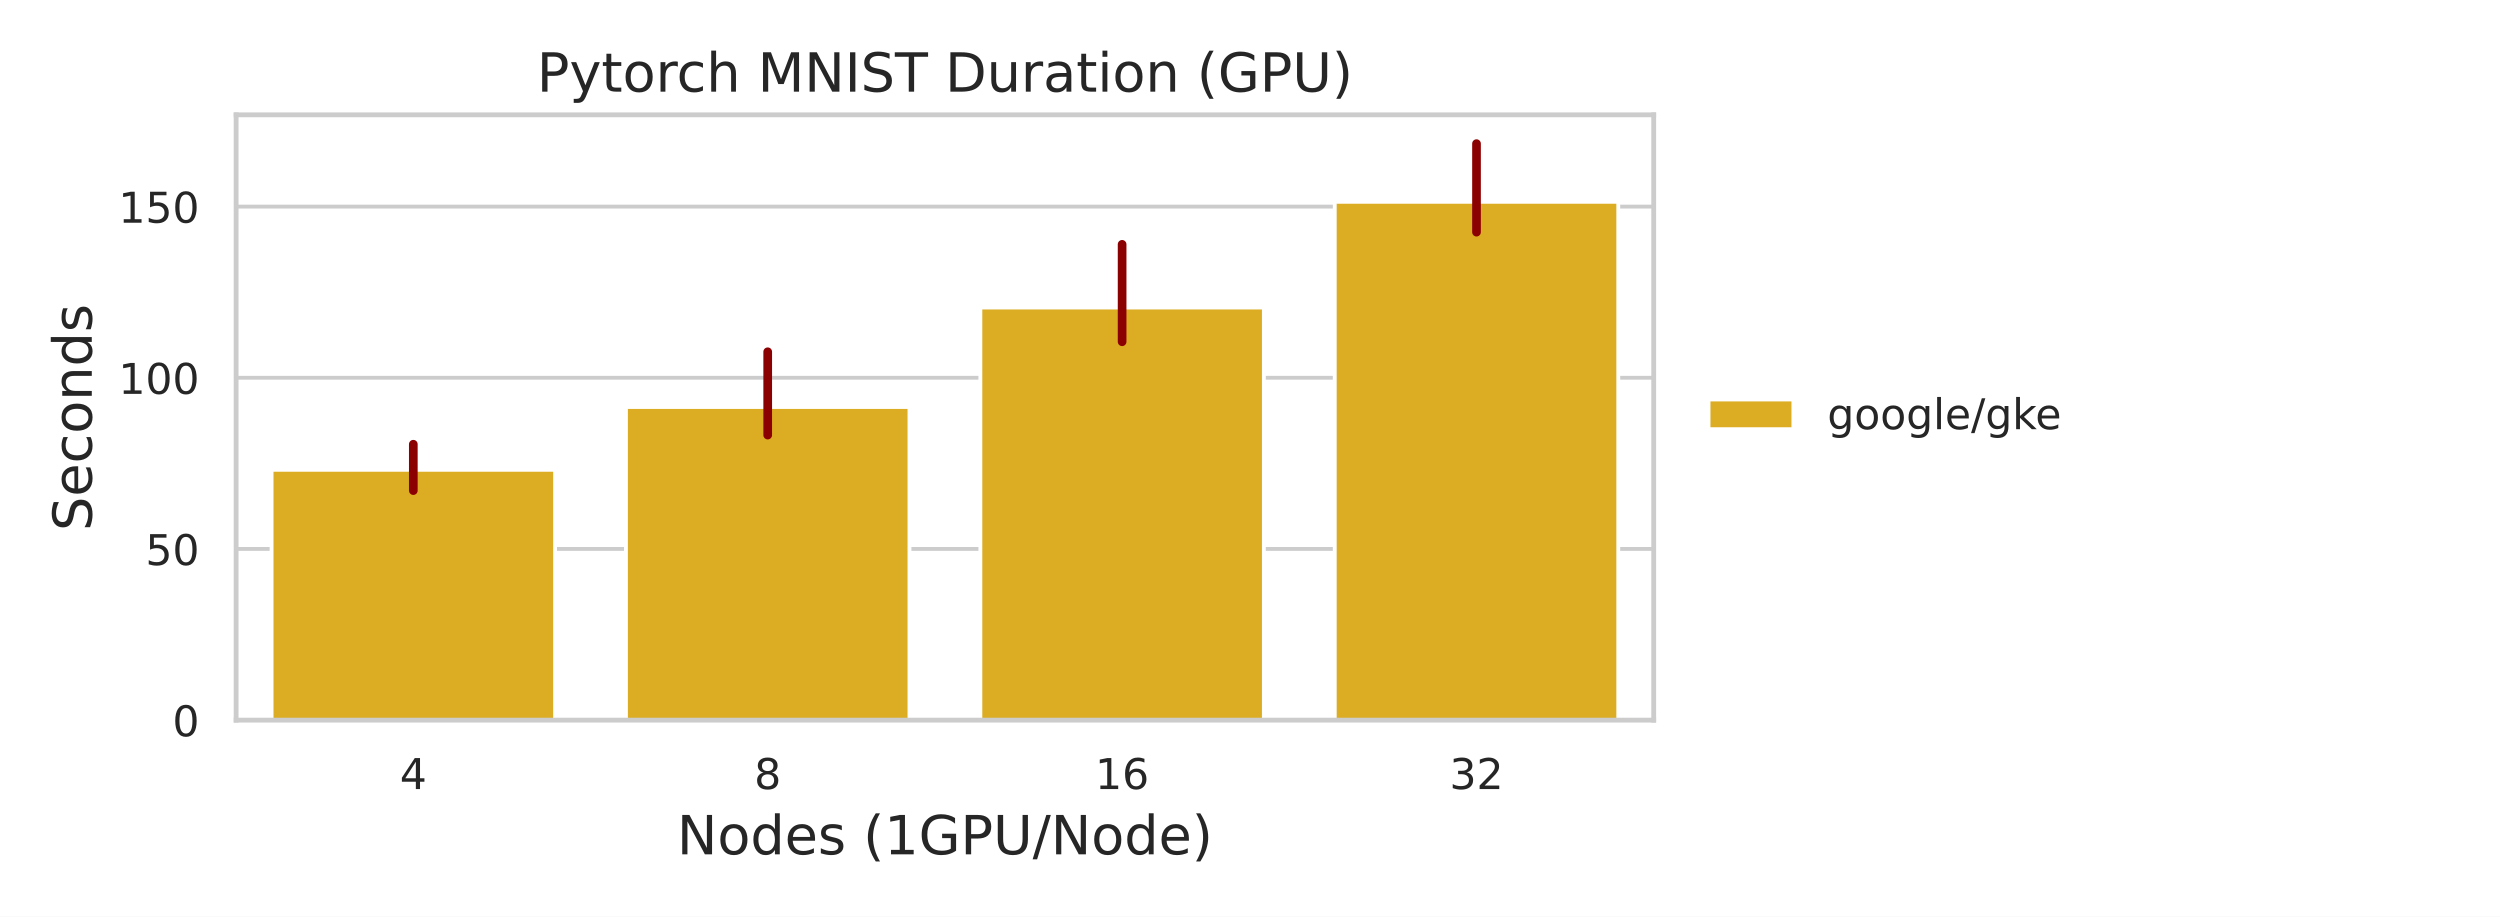
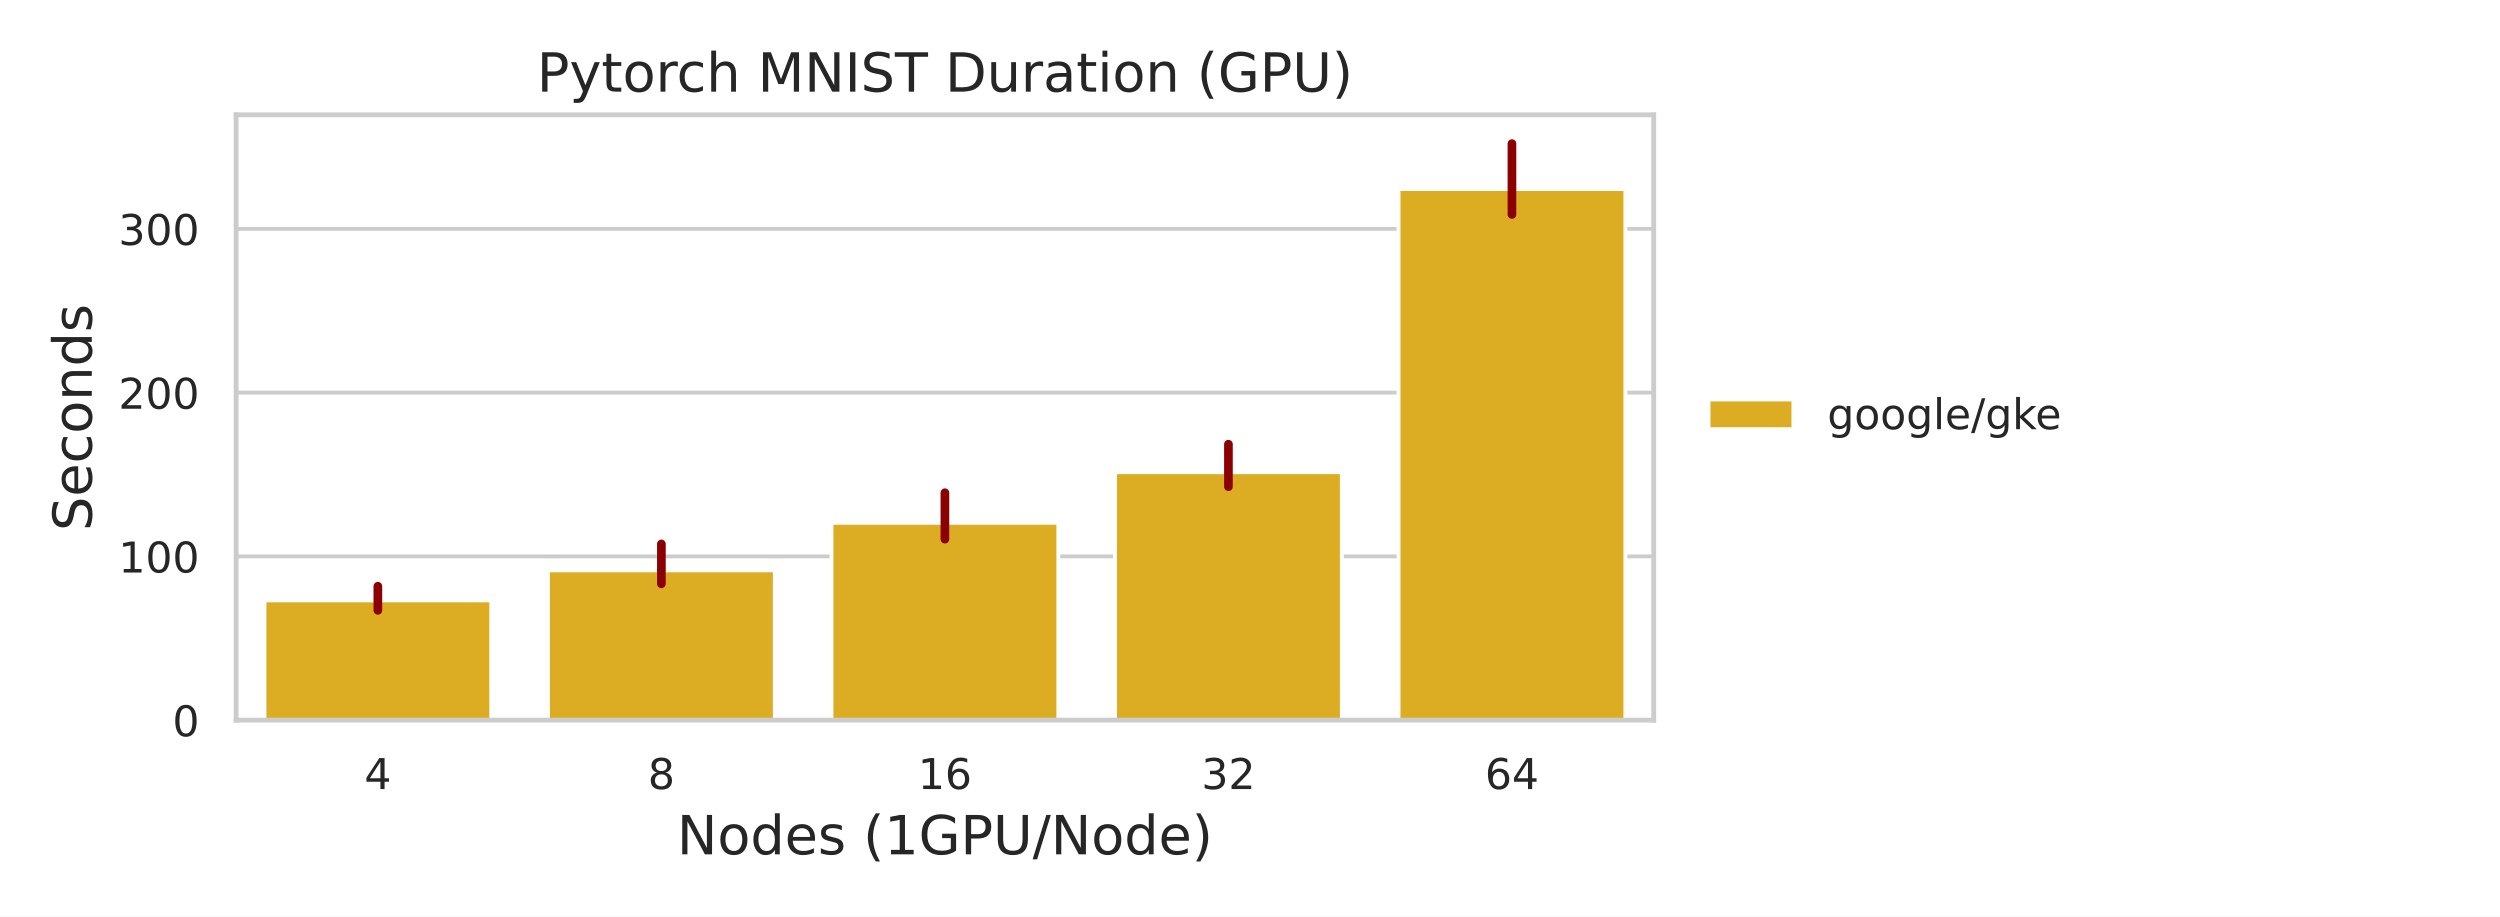
<svg xmlns="http://www.w3.org/2000/svg" xmlns:xlink="http://www.w3.org/1999/xlink" width="648pt" height="237.6pt" viewBox="0 0 648 237.6" version="1.1">
  <defs>
    <style type="text/css">*{stroke-linejoin: round; stroke-linecap: butt}</style>
  </defs>
  <g id="figure_1">
    <g id="patch_1">
      <path d="M 0 237.6  L 648 237.6  L 648 0  L 0 0  z " style="fill: #ffffff" />
    </g>
    <g id="axes_1">
      <g id="patch_2">
        <path d="M 61.2 186.66  L 428.641 186.66  L 428.641 29.76  L 61.2 29.76  z " style="fill: #ffffff" />
      </g>
      <g id="matplotlib.axis_1">
        <g id="xtick_1">
          <g id="text_1">
-             <g style="fill: #262626" transform="translate(103.6308 204.5183) scale(0.11 -0.11)">
+             <g style="fill: #262626" transform="translate(94.44475 204.5183) scale(0.11 -0.11)">
              <defs>
                <path id="DejaVuSans-34" d="M 2419 4116  L 825 1625  L 2419 1625  L 2419 4116  z M 2253 4666  L 3047 4666  L 3047 1625  L 3713 1625  L 3713 1100  L 3047 1100  L 3047 0  L 2419 0  L 2419 1100  L 313 1100  L 313 1709  L 2253 4666  z " transform="scale(0.015625)" />
              </defs>
              <use xlink:href="#DejaVuSans-34" />
            </g>
          </g>
        </g>
        <g id="xtick_2">
          <g id="text_2">
-             <g style="fill: #262626" transform="translate(195.4911 204.5183) scale(0.11 -0.11)">
+             <g style="fill: #262626" transform="translate(167.933 204.5183) scale(0.11 -0.11)">
              <defs>
                <path id="DejaVuSans-38" d="M 2034 2216  Q 1584 2216 1326 1975  Q 1069 1734 1069 1313  Q 1069 891 1326 650  Q 1584 409 2034 409  Q 2484 409 2743 651  Q 3003 894 3003 1313  Q 3003 1734 2745 1975  Q 2488 2216 2034 2216  z M 1403 2484  Q 997 2584 770 2862  Q 544 3141 544 3541  Q 544 4100 942 4425  Q 1341 4750 2034 4750  Q 2731 4750 3128 4425  Q 3525 4100 3525 3541  Q 3525 3141 3298 2862  Q 3072 2584 2669 2484  Q 3125 2378 3379 2068  Q 3634 1759 3634 1313  Q 3634 634 3220 271  Q 2806 -91 2034 -91  Q 1263 -91 848 271  Q 434 634 434 1313  Q 434 1759 690 2068  Q 947 2378 1403 2484  z M 1172 3481  Q 1172 3119 1398 2916  Q 1625 2713 2034 2713  Q 2441 2713 2670 2916  Q 2900 3119 2900 3481  Q 2900 3844 2670 4047  Q 2441 4250 2034 4250  Q 1625 4250 1398 4047  Q 1172 3844 1172 3481  z " transform="scale(0.015625)" />
              </defs>
              <use xlink:href="#DejaVuSans-38" />
            </g>
          </g>
        </g>
        <g id="xtick_3">
          <g id="text_3">
-             <g style="fill: #262626" transform="translate(283.852 204.5183) scale(0.11 -0.11)">
+             <g style="fill: #262626" transform="translate(237.9219 204.5183) scale(0.11 -0.11)">
              <defs>
                <path id="DejaVuSans-31" d="M 794 531  L 1825 531  L 1825 4091  L 703 3866  L 703 4441  L 1819 4666  L 2450 4666  L 2450 531  L 3481 531  L 3481 0  L 794 0  L 794 531  z " transform="scale(0.015625)" />
                <path id="DejaVuSans-36" d="M 2113 2584  Q 1688 2584 1439 2293  Q 1191 2003 1191 1497  Q 1191 994 1439 701  Q 1688 409 2113 409  Q 2538 409 2786 701  Q 3034 994 3034 1497  Q 3034 2003 2786 2293  Q 2538 2584 2113 2584  z M 3366 4563  L 3366 3988  Q 3128 4100 2886 4159  Q 2644 4219 2406 4219  Q 1781 4219 1451 3797  Q 1122 3375 1075 2522  Q 1259 2794 1537 2939  Q 1816 3084 2150 3084  Q 2853 3084 3261 2657  Q 3669 2231 3669 1497  Q 3669 778 3244 343  Q 2819 -91 2113 -91  Q 1303 -91 875 529  Q 447 1150 447 2328  Q 447 3434 972 4092  Q 1497 4750 2381 4750  Q 2619 4750 2861 4703  Q 3103 4656 3366 4563  z " transform="scale(0.015625)" />
              </defs>
              <use xlink:href="#DejaVuSans-31" />
              <use xlink:href="#DejaVuSans-36" x="63.623" />
            </g>
          </g>
        </g>
        <g id="xtick_4">
          <g id="text_4">
-             <g style="fill: #262626" transform="translate(375.7123 204.5183) scale(0.11 -0.11)">
+             <g style="fill: #262626" transform="translate(311.4101 204.5183) scale(0.11 -0.11)">
              <defs>
                <path id="DejaVuSans-33" d="M 2597 2516  Q 3050 2419 3304 2112  Q 3559 1806 3559 1356  Q 3559 666 3084 287  Q 2609 -91 1734 -91  Q 1441 -91 1130 -33  Q 819 25 488 141  L 488 750  Q 750 597 1062 519  Q 1375 441 1716 441  Q 2309 441 2620 675  Q 2931 909 2931 1356  Q 2931 1769 2642 2001  Q 2353 2234 1838 2234  L 1294 2234  L 1294 2753  L 1863 2753  Q 2328 2753 2575 2939  Q 2822 3125 2822 3475  Q 2822 3834 2567 4026  Q 2313 4219 1838 4219  Q 1578 4219 1281 4162  Q 984 4106 628 3988  L 628 4550  Q 988 4650 1302 4700  Q 1616 4750 1894 4750  Q 2613 4750 3031 4423  Q 3450 4097 3450 3541  Q 3450 3153 3228 2886  Q 3006 2619 2597 2516  z " transform="scale(0.015625)" />
                <path id="DejaVuSans-32" d="M 1228 531  L 3431 531  L 3431 0  L 469 0  L 469 531  Q 828 903 1448 1529  Q 2069 2156 2228 2338  Q 2531 2678 2651 2914  Q 2772 3150 2772 3378  Q 2772 3750 2511 3984  Q 2250 4219 1831 4219  Q 1534 4219 1204 4116  Q 875 4013 500 3803  L 500 4441  Q 881 4594 1212 4672  Q 1544 4750 1819 4750  Q 2544 4750 2975 4387  Q 3406 4025 3406 3419  Q 3406 3131 3298 2873  Q 3191 2616 2906 2266  Q 2828 2175 2409 1742  Q 1991 1309 1228 531  z " transform="scale(0.015625)" />
              </defs>
              <use xlink:href="#DejaVuSans-33" />
              <use xlink:href="#DejaVuSans-32" x="63.623" />
            </g>
          </g>
        </g>
-         <g id="text_5">
+         <g id="xtick_5">
+           <g id="text_5">
+             <g style="fill: #262626" transform="translate(384.8983 204.5183) scale(0.11 -0.11)">
+               <use xlink:href="#DejaVuSans-36" />
+               <use xlink:href="#DejaVuSans-34" x="63.623" />
+             </g>
+           </g>
+         </g>
+         <g id="text_6">
          <g style="fill: #262626" transform="translate(175.4653 221.4437) scale(0.14 -0.14)">
            <defs>
              <path id="DejaVuSans-4e" d="M 628 4666  L 1478 4666  L 3547 763  L 3547 4666  L 4159 4666  L 4159 0  L 3309 0  L 1241 3903  L 1241 0  L 628 0  L 628 4666  z " transform="scale(0.015625)" />
              <path id="DejaVuSans-6f" d="M 1959 3097  Q 1497 3097 1228 2736  Q 959 2375 959 1747  Q 959 1119 1226 758  Q 1494 397 1959 397  Q 2419 397 2687 759  Q 2956 1122 2956 1747  Q 2956 2369 2687 2733  Q 2419 3097 1959 3097  z M 1959 3584  Q 2709 3584 3137 3096  Q 3566 2609 3566 1747  Q 3566 888 3137 398  Q 2709 -91 1959 -91  Q 1206 -91 779 398  Q 353 888 353 1747  Q 353 2609 779 3096  Q 1206 3584 1959 3584  z " transform="scale(0.015625)" />
              <path id="DejaVuSans-64" d="M 2906 2969  L 2906 4863  L 3481 4863  L 3481 0  L 2906 0  L 2906 525  Q 2725 213 2448 61  Q 2172 -91 1784 -91  Q 1150 -91 751 415  Q 353 922 353 1747  Q 353 2572 751 3078  Q 1150 3584 1784 3584  Q 2172 3584 2448 3432  Q 2725 3281 2906 2969  z M 947 1747  Q 947 1113 1208 752  Q 1469 391 1925 391  Q 2381 391 2643 752  Q 2906 1113 2906 1747  Q 2906 2381 2643 2742  Q 2381 3103 1925 3103  Q 1469 3103 1208 2742  Q 947 2381 947 1747  z " transform="scale(0.015625)" />
              <path id="DejaVuSans-65" d="M 3597 1894  L 3597 1613  L 953 1613  Q 991 1019 1311 708  Q 1631 397 2203 397  Q 2534 397 2845 478  Q 3156 559 3463 722  L 3463 178  Q 3153 47 2828 -22  Q 2503 -91 2169 -91  Q 1331 -91 842 396  Q 353 884 353 1716  Q 353 2575 817 3079  Q 1281 3584 2069 3584  Q 2775 3584 3186 3129  Q 3597 2675 3597 1894  z M 3022 2063  Q 3016 2534 2758 2815  Q 2500 3097 2075 3097  Q 1594 3097 1305 2825  Q 1016 2553 972 2059  L 3022 2063  z " transform="scale(0.015625)" />
              <path id="DejaVuSans-73" d="M 2834 3397  L 2834 2853  Q 2591 2978 2328 3040  Q 2066 3103 1784 3103  Q 1356 3103 1142 2972  Q 928 2841 928 2578  Q 928 2378 1081 2264  Q 1234 2150 1697 2047  L 1894 2003  Q 2506 1872 2764 1633  Q 3022 1394 3022 966  Q 3022 478 2636 193  Q 2250 -91 1575 -91  Q 1294 -91 989 -36  Q 684 19 347 128  L 347 722  Q 666 556 975 473  Q 1284 391 1588 391  Q 1994 391 2212 530  Q 2431 669 2431 922  Q 2431 1156 2273 1281  Q 2116 1406 1581 1522  L 1381 1569  Q 847 1681 609 1914  Q 372 2147 372 2553  Q 372 3047 722 3315  Q 1072 3584 1716 3584  Q 2034 3584 2315 3537  Q 2597 3491 2834 3397  z " transform="scale(0.015625)" />
              <path id="DejaVuSans-20" transform="scale(0.015625)" />
              <path id="DejaVuSans-28" d="M 1984 4856  Q 1566 4138 1362 3434  Q 1159 2731 1159 2009  Q 1159 1288 1364 580  Q 1569 -128 1984 -844  L 1484 -844  Q 1016 -109 783 600  Q 550 1309 550 2009  Q 550 2706 781 3412  Q 1013 4119 1484 4856  L 1984 4856  z " transform="scale(0.015625)" />
              <path id="DejaVuSans-47" d="M 3809 666  L 3809 1919  L 2778 1919  L 2778 2438  L 4434 2438  L 4434 434  Q 4069 175 3628 42  Q 3188 -91 2688 -91  Q 1594 -91 976 548  Q 359 1188 359 2328  Q 359 3472 976 4111  Q 1594 4750 2688 4750  Q 3144 4750 3555 4637  Q 3966 4525 4313 4306  L 4313 3634  Q 3963 3931 3569 4081  Q 3175 4231 2741 4231  Q 1884 4231 1454 3753  Q 1025 3275 1025 2328  Q 1025 1384 1454 906  Q 1884 428 2741 428  Q 3075 428 3337 486  Q 3600 544 3809 666  z " transform="scale(0.015625)" />
              <path id="DejaVuSans-50" d="M 1259 4147  L 1259 2394  L 2053 2394  Q 2494 2394 2734 2622  Q 2975 2850 2975 3272  Q 2975 3691 2734 3919  Q 2494 4147 2053 4147  L 1259 4147  z M 628 4666  L 2053 4666  Q 2838 4666 3239 4311  Q 3641 3956 3641 3272  Q 3641 2581 3239 2228  Q 2838 1875 2053 1875  L 1259 1875  L 1259 0  L 628 0  L 628 4666  z " transform="scale(0.015625)" />
              <path id="DejaVuSans-55" d="M 556 4666  L 1191 4666  L 1191 1831  Q 1191 1081 1462 751  Q 1734 422 2344 422  Q 2950 422 3222 751  Q 3494 1081 3494 1831  L 3494 4666  L 4128 4666  L 4128 1753  Q 4128 841 3676 375  Q 3225 -91 2344 -91  Q 1459 -91 1007 375  Q 556 841 556 1753  L 556 4666  z " transform="scale(0.015625)" />
              <path id="DejaVuSans-2f" d="M 1625 4666  L 2156 4666  L 531 -594  L 0 -594  L 1625 4666  z " transform="scale(0.015625)" />
              <path id="DejaVuSans-29" d="M 513 4856  L 1013 4856  Q 1481 4119 1714 3412  Q 1947 2706 1947 2009  Q 1947 1309 1714 600  Q 1481 -109 1013 -844  L 513 -844  Q 928 -128 1133 580  Q 1338 1288 1338 2009  Q 1338 2731 1133 3434  Q 928 4138 513 4856  z " transform="scale(0.015625)" />
            </defs>
            <use xlink:href="#DejaVuSans-4e" />
            <use xlink:href="#DejaVuSans-6f" x="74.805" />
            <use xlink:href="#DejaVuSans-64" x="135.986" />
            <use xlink:href="#DejaVuSans-65" x="199.463" />
            <use xlink:href="#DejaVuSans-73" x="260.986" />
            <use xlink:href="#DejaVuSans-20" x="313.086" />
            <use xlink:href="#DejaVuSans-28" x="344.873" />
            <use xlink:href="#DejaVuSans-31" x="383.887" />
            <use xlink:href="#DejaVuSans-47" x="447.51" />
            <use xlink:href="#DejaVuSans-50" x="525" />
            <use xlink:href="#DejaVuSans-55" x="585.303" />
            <use xlink:href="#DejaVuSans-2f" x="658.496" />
            <use xlink:href="#DejaVuSans-4e" x="692.188" />
            <use xlink:href="#DejaVuSans-6f" x="766.992" />
            <use xlink:href="#DejaVuSans-64" x="828.174" />
            <use xlink:href="#DejaVuSans-65" x="891.65" />
            <use xlink:href="#DejaVuSans-29" x="953.174" />
          </g>
        </g>
      </g>
      <g id="matplotlib.axis_2">
        <g id="ytick_1">
          <g id="line2d_1">
-             <path d="M 61.2 186.66  L 428.641 186.66  " clip-path="url(#p36c5cb4ee3)" style="fill: none; stroke: #cccccc; stroke-linecap: round" />
-           </g>
-           <g id="text_6">
+             <path d="M 61.2 186.66  L 428.641 186.66  " clip-path="url(#pa80a5c1abf)" style="fill: none; stroke: #cccccc; stroke-linecap: round" />
+           </g>
+           <g id="text_7">
            <g style="fill: #262626" transform="translate(44.70125 190.8391) scale(0.11 -0.11)">
              <defs>
                <path id="DejaVuSans-30" d="M 2034 4250  Q 1547 4250 1301 3770  Q 1056 3291 1056 2328  Q 1056 1369 1301 889  Q 1547 409 2034 409  Q 2525 409 2770 889  Q 3016 1369 3016 2328  Q 3016 3291 2770 3770  Q 2525 4250 2034 4250  z M 2034 4750  Q 2819 4750 3233 4129  Q 3647 3509 3647 2328  Q 3647 1150 3233 529  Q 2819 -91 2034 -91  Q 1250 -91 836 529  Q 422 1150 422 2328  Q 422 3509 836 4129  Q 1250 4750 2034 4750  z " transform="scale(0.015625)" />
              </defs>
              <use xlink:href="#DejaVuSans-30" />
            </g>
          </g>
        </g>
        <g id="ytick_2">
          <g id="line2d_2">
-             <path d="M 61.2 142.289  L 428.641 142.289  " clip-path="url(#p36c5cb4ee3)" style="fill: none; stroke: #cccccc; stroke-linecap: round" />
-           </g>
-           <g id="text_7">
-             <g style="fill: #262626" transform="translate(37.7025 146.4678) scale(0.11 -0.11)">
-               <defs>
-                 <path id="DejaVuSans-35" d="M 691 4666  L 3169 4666  L 3169 4134  L 1269 4134  L 1269 2991  Q 1406 3038 1543 3061  Q 1681 3084 1819 3084  Q 2600 3084 3056 2656  Q 3513 2228 3513 1497  Q 3513 744 3044 326  Q 2575 -91 1722 -91  Q 1428 -91 1123 -41  Q 819 9 494 109  L 494 744  Q 775 591 1075 516  Q 1375 441 1709 441  Q 2250 441 2565 725  Q 2881 1009 2881 1497  Q 2881 1984 2565 2268  Q 2250 2553 1709 2553  Q 1456 2553 1204 2497  Q 953 2441 691 2322  L 691 4666  z " transform="scale(0.015625)" />
-               </defs>
-               <use xlink:href="#DejaVuSans-35" />
-               <use xlink:href="#DejaVuSans-30" x="63.623" />
-             </g>
-           </g>
-         </g>
-         <g id="ytick_3">
-           <g id="line2d_3">
-             <path d="M 61.2 97.917  L 428.641 97.917  " clip-path="url(#p36c5cb4ee3)" style="fill: none; stroke: #cccccc; stroke-linecap: round" />
+             <path d="M 61.2 144.215  L 428.641 144.215  " clip-path="url(#pa80a5c1abf)" style="fill: none; stroke: #cccccc; stroke-linecap: round" />
          </g>
          <g id="text_8">
-             <g style="fill: #262626" transform="translate(30.70375 102.0965) scale(0.11 -0.11)">
+             <g style="fill: #262626" transform="translate(30.70375 148.3938) scale(0.11 -0.11)">
              <use xlink:href="#DejaVuSans-31" />
              <use xlink:href="#DejaVuSans-30" x="63.623" />
              <use xlink:href="#DejaVuSans-30" x="127.246" />
            </g>
          </g>
        </g>
+         <g id="ytick_3">
+           <g id="line2d_3">
+             <path d="M 61.2 101.769  L 428.641 101.769  " clip-path="url(#pa80a5c1abf)" style="fill: none; stroke: #cccccc; stroke-linecap: round" />
+           </g>
+           <g id="text_9">
+             <g style="fill: #262626" transform="translate(30.70375 105.9484) scale(0.11 -0.11)">
+               <use xlink:href="#DejaVuSans-32" />
+               <use xlink:href="#DejaVuSans-30" x="63.623" />
+               <use xlink:href="#DejaVuSans-30" x="127.246" />
+             </g>
+           </g>
+         </g>
        <g id="ytick_4">
          <g id="line2d_4">
-             <path d="M 61.2 53.546  L 428.641 53.546  " clip-path="url(#p36c5cb4ee3)" style="fill: none; stroke: #cccccc; stroke-linecap: round" />
-           </g>
-           <g id="text_9">
-             <g style="fill: #262626" transform="translate(30.70375 57.72519) scale(0.11 -0.11)">
-               <use xlink:href="#DejaVuSans-31" />
-               <use xlink:href="#DejaVuSans-35" x="63.623" />
+             <path d="M 61.2 59.324  L 428.641 59.324  " clip-path="url(#pa80a5c1abf)" style="fill: none; stroke: #cccccc; stroke-linecap: round" />
+           </g>
+           <g id="text_10">
+             <g style="fill: #262626" transform="translate(30.70375 63.50297) scale(0.11 -0.11)">
+               <use xlink:href="#DejaVuSans-33" />
+               <use xlink:href="#DejaVuSans-30" x="63.623" />
              <use xlink:href="#DejaVuSans-30" x="127.246" />
            </g>
          </g>
        </g>
-         <g id="text_10">
+         <g id="text_11">
          <g style="fill: #262626" transform="translate(23.79219 137.6198) rotate(-90) scale(0.14 -0.14)">
            <defs>
              <path id="DejaVuSans-53" d="M 3425 4513  L 3425 3897  Q 3066 4069 2747 4153  Q 2428 4238 2131 4238  Q 1616 4238 1336 4038  Q 1056 3838 1056 3469  Q 1056 3159 1242 3001  Q 1428 2844 1947 2747  L 2328 2669  Q 3034 2534 3370 2195  Q 3706 1856 3706 1288  Q 3706 609 3251 259  Q 2797 -91 1919 -91  Q 1588 -91 1214 -16  Q 841 59 441 206  L 441 856  Q 825 641 1194 531  Q 1563 422 1919 422  Q 2459 422 2753 634  Q 3047 847 3047 1241  Q 3047 1584 2836 1778  Q 2625 1972 2144 2069  L 1759 2144  Q 1053 2284 737 2584  Q 422 2884 422 3419  Q 422 4038 858 4394  Q 1294 4750 2059 4750  Q 2388 4750 2728 4690  Q 3069 4631 3425 4513  z " transform="scale(0.015625)" />
              <path id="DejaVuSans-63" d="M 3122 3366  L 3122 2828  Q 2878 2963 2633 3030  Q 2388 3097 2138 3097  Q 1578 3097 1268 2742  Q 959 2388 959 1747  Q 959 1106 1268 751  Q 1578 397 2138 397  Q 2388 397 2633 464  Q 2878 531 3122 666  L 3122 134  Q 2881 22 2623 -34  Q 2366 -91 2075 -91  Q 1284 -91 818 406  Q 353 903 353 1747  Q 353 2603 823 3093  Q 1294 3584 2113 3584  Q 2378 3584 2631 3529  Q 2884 3475 3122 3366  z " transform="scale(0.015625)" />
              <path id="DejaVuSans-6e" d="M 3513 2113  L 3513 0  L 2938 0  L 2938 2094  Q 2938 2591 2744 2837  Q 2550 3084 2163 3084  Q 1697 3084 1428 2787  Q 1159 2491 1159 1978  L 1159 0  L 581 0  L 581 3500  L 1159 3500  L 1159 2956  Q 1366 3272 1645 3428  Q 1925 3584 2291 3584  Q 2894 3584 3203 3211  Q 3513 2838 3513 2113  z " transform="scale(0.015625)" />
            </defs>
            <use xlink:href="#DejaVuSans-53" />
            <use xlink:href="#DejaVuSans-65" x="63.477" />
            <use xlink:href="#DejaVuSans-63" x="125" />
            <use xlink:href="#DejaVuSans-6f" x="179.98" />
            <use xlink:href="#DejaVuSans-6e" x="241.162" />
            <use xlink:href="#DejaVuSans-64" x="304.541" />
            <use xlink:href="#DejaVuSans-73" x="368.018" />
          </g>
        </g>
      </g>
      <g id="patch_3">
-         <path d="M 70.386 186.66  L 143.874 186.66  L 143.874 121.777  L 70.386 121.777  z " clip-path="url(#p36c5cb4ee3)" style="fill: #dcad23; stroke: #ffffff; stroke-linejoin: miter" />
+         <path d="M 68.549 186.66  L 127.339 186.66  L 127.339 155.627  L 68.549 155.627  z " clip-path="url(#pa80a5c1abf)" style="fill: #dcad23; stroke: #ffffff; stroke-linejoin: miter" />
      </g>
      <g id="patch_4">
-         <path d="M 162.246 186.66  L 235.735 186.66  L 235.735 105.494  L 162.246 105.494  z " clip-path="url(#p36c5cb4ee3)" style="fill: #dcad23; stroke: #ffffff; stroke-linejoin: miter" />
+         <path d="M 142.037 186.66  L 200.828 186.66  L 200.828 147.839  L 142.037 147.839  z " clip-path="url(#pa80a5c1abf)" style="fill: #dcad23; stroke: #ffffff; stroke-linejoin: miter" />
      </g>
      <g id="patch_5">
-         <path d="M 254.107 186.66  L 327.595 186.66  L 327.595 79.708  L 254.107 79.708  z " clip-path="url(#p36c5cb4ee3)" style="fill: #dcad23; stroke: #ffffff; stroke-linejoin: miter" />
+         <path d="M 215.525 186.66  L 274.316 186.66  L 274.316 135.505  L 215.525 135.505  z " clip-path="url(#pa80a5c1abf)" style="fill: #dcad23; stroke: #ffffff; stroke-linejoin: miter" />
      </g>
      <g id="patch_6">
-         <path d="M 345.967 186.66  L 419.455 186.66  L 419.455 52.31  L 345.967 52.31  z " clip-path="url(#p36c5cb4ee3)" style="fill: #dcad23; stroke: #ffffff; stroke-linejoin: miter" />
+         <path d="M 289.014 186.66  L 347.804 186.66  L 347.804 122.401  L 289.014 122.401  z " clip-path="url(#pa80a5c1abf)" style="fill: #dcad23; stroke: #ffffff; stroke-linejoin: miter" />
      </g>
      <g id="patch_7">
-         <path d="M 107.13 186.66  L 107.13 186.66  L 107.13 186.66  L 107.13 186.66  z " clip-path="url(#p36c5cb4ee3)" style="fill: #dcad23; stroke: #ffffff; stroke-linejoin: miter" />
+         <path d="M 362.502 186.66  L 421.292 186.66  L 421.292 49.01  L 362.502 49.01  z " clip-path="url(#pa80a5c1abf)" style="fill: #dcad23; stroke: #ffffff; stroke-linejoin: miter" />
+       </g>
+       <g id="patch_8">
+         <path d="M 97.944 186.66  L 97.944 186.66  L 97.944 186.66  L 97.944 186.66  z " clip-path="url(#pa80a5c1abf)" style="fill: #dcad23; stroke: #ffffff; stroke-linejoin: miter" />
      </g>
      <g id="line2d_5">
-         <path d="M 107.13 127.163  L 107.13 115.145  " clip-path="url(#p36c5cb4ee3)" style="fill: none; stroke: #8b0000; stroke-width: 2.25; stroke-linecap: round" />
+         <path d="M 97.944 158.202  L 97.944 151.956  " clip-path="url(#pa80a5c1abf)" style="fill: none; stroke: #8b0000; stroke-width: 2.25; stroke-linecap: round" />
      </g>
      <g id="line2d_6">
-         <path d="M 198.99 112.772  L 198.99 91.177  " clip-path="url(#p36c5cb4ee3)" style="fill: none; stroke: #8b0000; stroke-width: 2.25; stroke-linecap: round" />
+         <path d="M 171.432 151.319  L 171.432 140.991  " clip-path="url(#pa80a5c1abf)" style="fill: none; stroke: #8b0000; stroke-width: 2.25; stroke-linecap: round" />
      </g>
      <g id="line2d_7">
-         <path d="M 290.851 88.583  L 290.851 63.333  " clip-path="url(#p36c5cb4ee3)" style="fill: none; stroke: #8b0000; stroke-width: 2.25; stroke-linecap: round" />
+         <path d="M 244.921 139.75  L 244.921 127.714  " clip-path="url(#pa80a5c1abf)" style="fill: none; stroke: #8b0000; stroke-width: 2.25; stroke-linecap: round" />
      </g>
      <g id="line2d_8">
-         <path d="M 382.711 60.175  L 382.711 37.231  " clip-path="url(#p36c5cb4ee3)" style="fill: none; stroke: #8b0000; stroke-width: 2.25; stroke-linecap: round" />
-       </g>
-       <g id="patch_8">
+         <path d="M 318.409 126.148  L 318.409 115.136  " clip-path="url(#pa80a5c1abf)" style="fill: none; stroke: #8b0000; stroke-width: 2.25; stroke-linecap: round" />
+       </g>
+       <g id="line2d_9">
+         <path d="M 391.897 55.591  L 391.897 37.231  " clip-path="url(#pa80a5c1abf)" style="fill: none; stroke: #8b0000; stroke-width: 2.25; stroke-linecap: round" />
+       </g>
+       <g id="patch_9">
        <path d="M 61.2 186.66  L 61.2 29.76  " style="fill: none; stroke: #cccccc; stroke-width: 1.25; stroke-linejoin: miter; stroke-linecap: square" />
      </g>
-       <g id="patch_9">
+       <g id="patch_10">
        <path d="M 428.641 186.66  L 428.641 29.76  " style="fill: none; stroke: #cccccc; stroke-width: 1.25; stroke-linejoin: miter; stroke-linecap: square" />
      </g>
-       <g id="patch_10">
+       <g id="patch_11">
        <path d="M 61.2 186.66  L 428.641 186.66  " style="fill: none; stroke: #cccccc; stroke-width: 1.25; stroke-linejoin: miter; stroke-linecap: square" />
      </g>
-       <g id="patch_11">
+       <g id="patch_12">
        <path d="M 61.2 29.76  L 428.641 29.76  " style="fill: none; stroke: #cccccc; stroke-width: 1.25; stroke-linejoin: miter; stroke-linecap: square" />
      </g>
-       <g id="text_11">
+       <g id="text_12">
        <g style="fill: #262626" transform="translate(139.1572 23.76) scale(0.14 -0.14)">
          <defs>
            <path id="DejaVuSans-79" d="M 2059 -325  Q 1816 -950 1584 -1140  Q 1353 -1331 966 -1331  L 506 -1331  L 506 -850  L 844 -850  Q 1081 -850 1212 -737  Q 1344 -625 1503 -206  L 1606 56  L 191 3500  L 800 3500  L 1894 763  L 2988 3500  L 3597 3500  L 2059 -325  z " transform="scale(0.015625)" />
            <path id="DejaVuSans-74" d="M 1172 4494  L 1172 3500  L 2356 3500  L 2356 3053  L 1172 3053  L 1172 1153  Q 1172 725 1289 603  Q 1406 481 1766 481  L 2356 481  L 2356 0  L 1766 0  Q 1100 0 847 248  Q 594 497 594 1153  L 594 3053  L 172 3053  L 172 3500  L 594 3500  L 594 4494  L 1172 4494  z " transform="scale(0.015625)" />
            <path id="DejaVuSans-72" d="M 2631 2963  Q 2534 3019 2420 3045  Q 2306 3072 2169 3072  Q 1681 3072 1420 2755  Q 1159 2438 1159 1844  L 1159 0  L 581 0  L 581 3500  L 1159 3500  L 1159 2956  Q 1341 3275 1631 3429  Q 1922 3584 2338 3584  Q 2397 3584 2469 3576  Q 2541 3569 2628 3553  L 2631 2963  z " transform="scale(0.015625)" />
            <path id="DejaVuSans-68" d="M 3513 2113  L 3513 0  L 2938 0  L 2938 2094  Q 2938 2591 2744 2837  Q 2550 3084 2163 3084  Q 1697 3084 1428 2787  Q 1159 2491 1159 1978  L 1159 0  L 581 0  L 581 4863  L 1159 4863  L 1159 2956  Q 1366 3272 1645 3428  Q 1925 3584 2291 3584  Q 2894 3584 3203 3211  Q 3513 2838 3513 2113  z " transform="scale(0.015625)" />
            <path id="DejaVuSans-4d" d="M 628 4666  L 1569 4666  L 2759 1491  L 3956 4666  L 4897 4666  L 4897 0  L 4281 0  L 4281 4097  L 3078 897  L 2444 897  L 1241 4097  L 1241 0  L 628 0  L 628 4666  z " transform="scale(0.015625)" />
            <path id="DejaVuSans-49" d="M 628 4666  L 1259 4666  L 1259 0  L 628 0  L 628 4666  z " transform="scale(0.015625)" />
            <path id="DejaVuSans-54" d="M -19 4666  L 3928 4666  L 3928 4134  L 2272 4134  L 2272 0  L 1638 0  L 1638 4134  L -19 4134  L -19 4666  z " transform="scale(0.015625)" />
            <path id="DejaVuSans-44" d="M 1259 4147  L 1259 519  L 2022 519  Q 2988 519 3436 956  Q 3884 1394 3884 2338  Q 3884 3275 3436 3711  Q 2988 4147 2022 4147  L 1259 4147  z M 628 4666  L 1925 4666  Q 3281 4666 3915 4102  Q 4550 3538 4550 2338  Q 4550 1131 3912 565  Q 3275 0 1925 0  L 628 0  L 628 4666  z " transform="scale(0.015625)" />
            <path id="DejaVuSans-75" d="M 544 1381  L 544 3500  L 1119 3500  L 1119 1403  Q 1119 906 1312 657  Q 1506 409 1894 409  Q 2359 409 2629 706  Q 2900 1003 2900 1516  L 2900 3500  L 3475 3500  L 3475 0  L 2900 0  L 2900 538  Q 2691 219 2414 64  Q 2138 -91 1772 -91  Q 1169 -91 856 284  Q 544 659 544 1381  z M 1991 3584  L 1991 3584  z " transform="scale(0.015625)" />
            <path id="DejaVuSans-61" d="M 2194 1759  Q 1497 1759 1228 1600  Q 959 1441 959 1056  Q 959 750 1161 570  Q 1363 391 1709 391  Q 2188 391 2477 730  Q 2766 1069 2766 1631  L 2766 1759  L 2194 1759  z M 3341 1997  L 3341 0  L 2766 0  L 2766 531  Q 2569 213 2275 61  Q 1981 -91 1556 -91  Q 1019 -91 701 211  Q 384 513 384 1019  Q 384 1609 779 1909  Q 1175 2209 1959 2209  L 2766 2209  L 2766 2266  Q 2766 2663 2505 2880  Q 2244 3097 1772 3097  Q 1472 3097 1187 3025  Q 903 2953 641 2809  L 641 3341  Q 956 3463 1253 3523  Q 1550 3584 1831 3584  Q 2591 3584 2966 3190  Q 3341 2797 3341 1997  z " transform="scale(0.015625)" />
            <path id="DejaVuSans-69" d="M 603 3500  L 1178 3500  L 1178 0  L 603 0  L 603 3500  z M 603 4863  L 1178 4863  L 1178 4134  L 603 4134  L 603 4863  z " transform="scale(0.015625)" />
          </defs>
          <use xlink:href="#DejaVuSans-50" />
          <use xlink:href="#DejaVuSans-79" x="60.303" />
          <use xlink:href="#DejaVuSans-74" x="119.482" />
          <use xlink:href="#DejaVuSans-6f" x="158.691" />
          <use xlink:href="#DejaVuSans-72" x="219.873" />
          <use xlink:href="#DejaVuSans-63" x="258.736" />
          <use xlink:href="#DejaVuSans-68" x="313.717" />
          <use xlink:href="#DejaVuSans-20" x="377.096" />
          <use xlink:href="#DejaVuSans-4d" x="408.883" />
          <use xlink:href="#DejaVuSans-4e" x="495.162" />
          <use xlink:href="#DejaVuSans-49" x="569.967" />
          <use xlink:href="#DejaVuSans-53" x="599.459" />
          <use xlink:href="#DejaVuSans-54" x="662.936" />
          <use xlink:href="#DejaVuSans-20" x="724.02" />
          <use xlink:href="#DejaVuSans-44" x="755.807" />
          <use xlink:href="#DejaVuSans-75" x="832.809" />
          <use xlink:href="#DejaVuSans-72" x="896.188" />
          <use xlink:href="#DejaVuSans-61" x="937.301" />
          <use xlink:href="#DejaVuSans-74" x="998.58" />
          <use xlink:href="#DejaVuSans-69" x="1037.789" />
          <use xlink:href="#DejaVuSans-6f" x="1065.572" />
          <use xlink:href="#DejaVuSans-6e" x="1126.754" />
          <use xlink:href="#DejaVuSans-20" x="1190.133" />
          <use xlink:href="#DejaVuSans-28" x="1221.92" />
          <use xlink:href="#DejaVuSans-47" x="1260.934" />
          <use xlink:href="#DejaVuSans-50" x="1338.424" />
          <use xlink:href="#DejaVuSans-55" x="1398.727" />
          <use xlink:href="#DejaVuSans-29" x="1471.92" />
        </g>
      </g>
    </g>
    <g id="axes_2">
      <g id="legend_1">
-         <g id="patch_12">
+         <g id="patch_13">
          <path d="M 442.847 111.245  L 464.847 111.245  L 464.847 103.545  L 442.847 103.545  z " style="fill: #dcad23; stroke: #ffffff; stroke-linejoin: miter" />
        </g>
-         <g id="text_12">
+         <g id="text_13">
          <g style="fill: #262626" transform="translate(473.6473 111.2453) scale(0.11 -0.11)">
            <defs>
              <path id="DejaVuSans-67" d="M 2906 1791  Q 2906 2416 2648 2759  Q 2391 3103 1925 3103  Q 1463 3103 1205 2759  Q 947 2416 947 1791  Q 947 1169 1205 825  Q 1463 481 1925 481  Q 2391 481 2648 825  Q 2906 1169 2906 1791  z M 3481 434  Q 3481 -459 3084 -895  Q 2688 -1331 1869 -1331  Q 1566 -1331 1297 -1286  Q 1028 -1241 775 -1147  L 775 -588  Q 1028 -725 1275 -790  Q 1522 -856 1778 -856  Q 2344 -856 2625 -561  Q 2906 -266 2906 331  L 2906 616  Q 2728 306 2450 153  Q 2172 0 1784 0  Q 1141 0 747 490  Q 353 981 353 1791  Q 353 2603 747 3093  Q 1141 3584 1784 3584  Q 2172 3584 2450 3431  Q 2728 3278 2906 2969  L 2906 3500  L 3481 3500  L 3481 434  z " transform="scale(0.015625)" />
              <path id="DejaVuSans-6c" d="M 603 4863  L 1178 4863  L 1178 0  L 603 0  L 603 4863  z " transform="scale(0.015625)" />
              <path id="DejaVuSans-6b" d="M 581 4863  L 1159 4863  L 1159 1991  L 2875 3500  L 3609 3500  L 1753 1863  L 3688 0  L 2938 0  L 1159 1709  L 1159 0  L 581 0  L 581 4863  z " transform="scale(0.015625)" />
            </defs>
            <use xlink:href="#DejaVuSans-67" />
            <use xlink:href="#DejaVuSans-6f" x="63.477" />
            <use xlink:href="#DejaVuSans-6f" x="124.658" />
            <use xlink:href="#DejaVuSans-67" x="185.84" />
            <use xlink:href="#DejaVuSans-6c" x="249.316" />
            <use xlink:href="#DejaVuSans-65" x="277.1" />
            <use xlink:href="#DejaVuSans-2f" x="338.623" />
            <use xlink:href="#DejaVuSans-67" x="372.314" />
            <use xlink:href="#DejaVuSans-6b" x="435.791" />
            <use xlink:href="#DejaVuSans-65" x="490.076" />
          </g>
        </g>
      </g>
    </g>
  </g>
  <defs>
-     <clipPath id="p36c5cb4ee3">
+     <clipPath id="pa80a5c1abf">
      <rect x="61.2" y="29.76" width="367.441" height="156.9" />
    </clipPath>
  </defs>
</svg>
